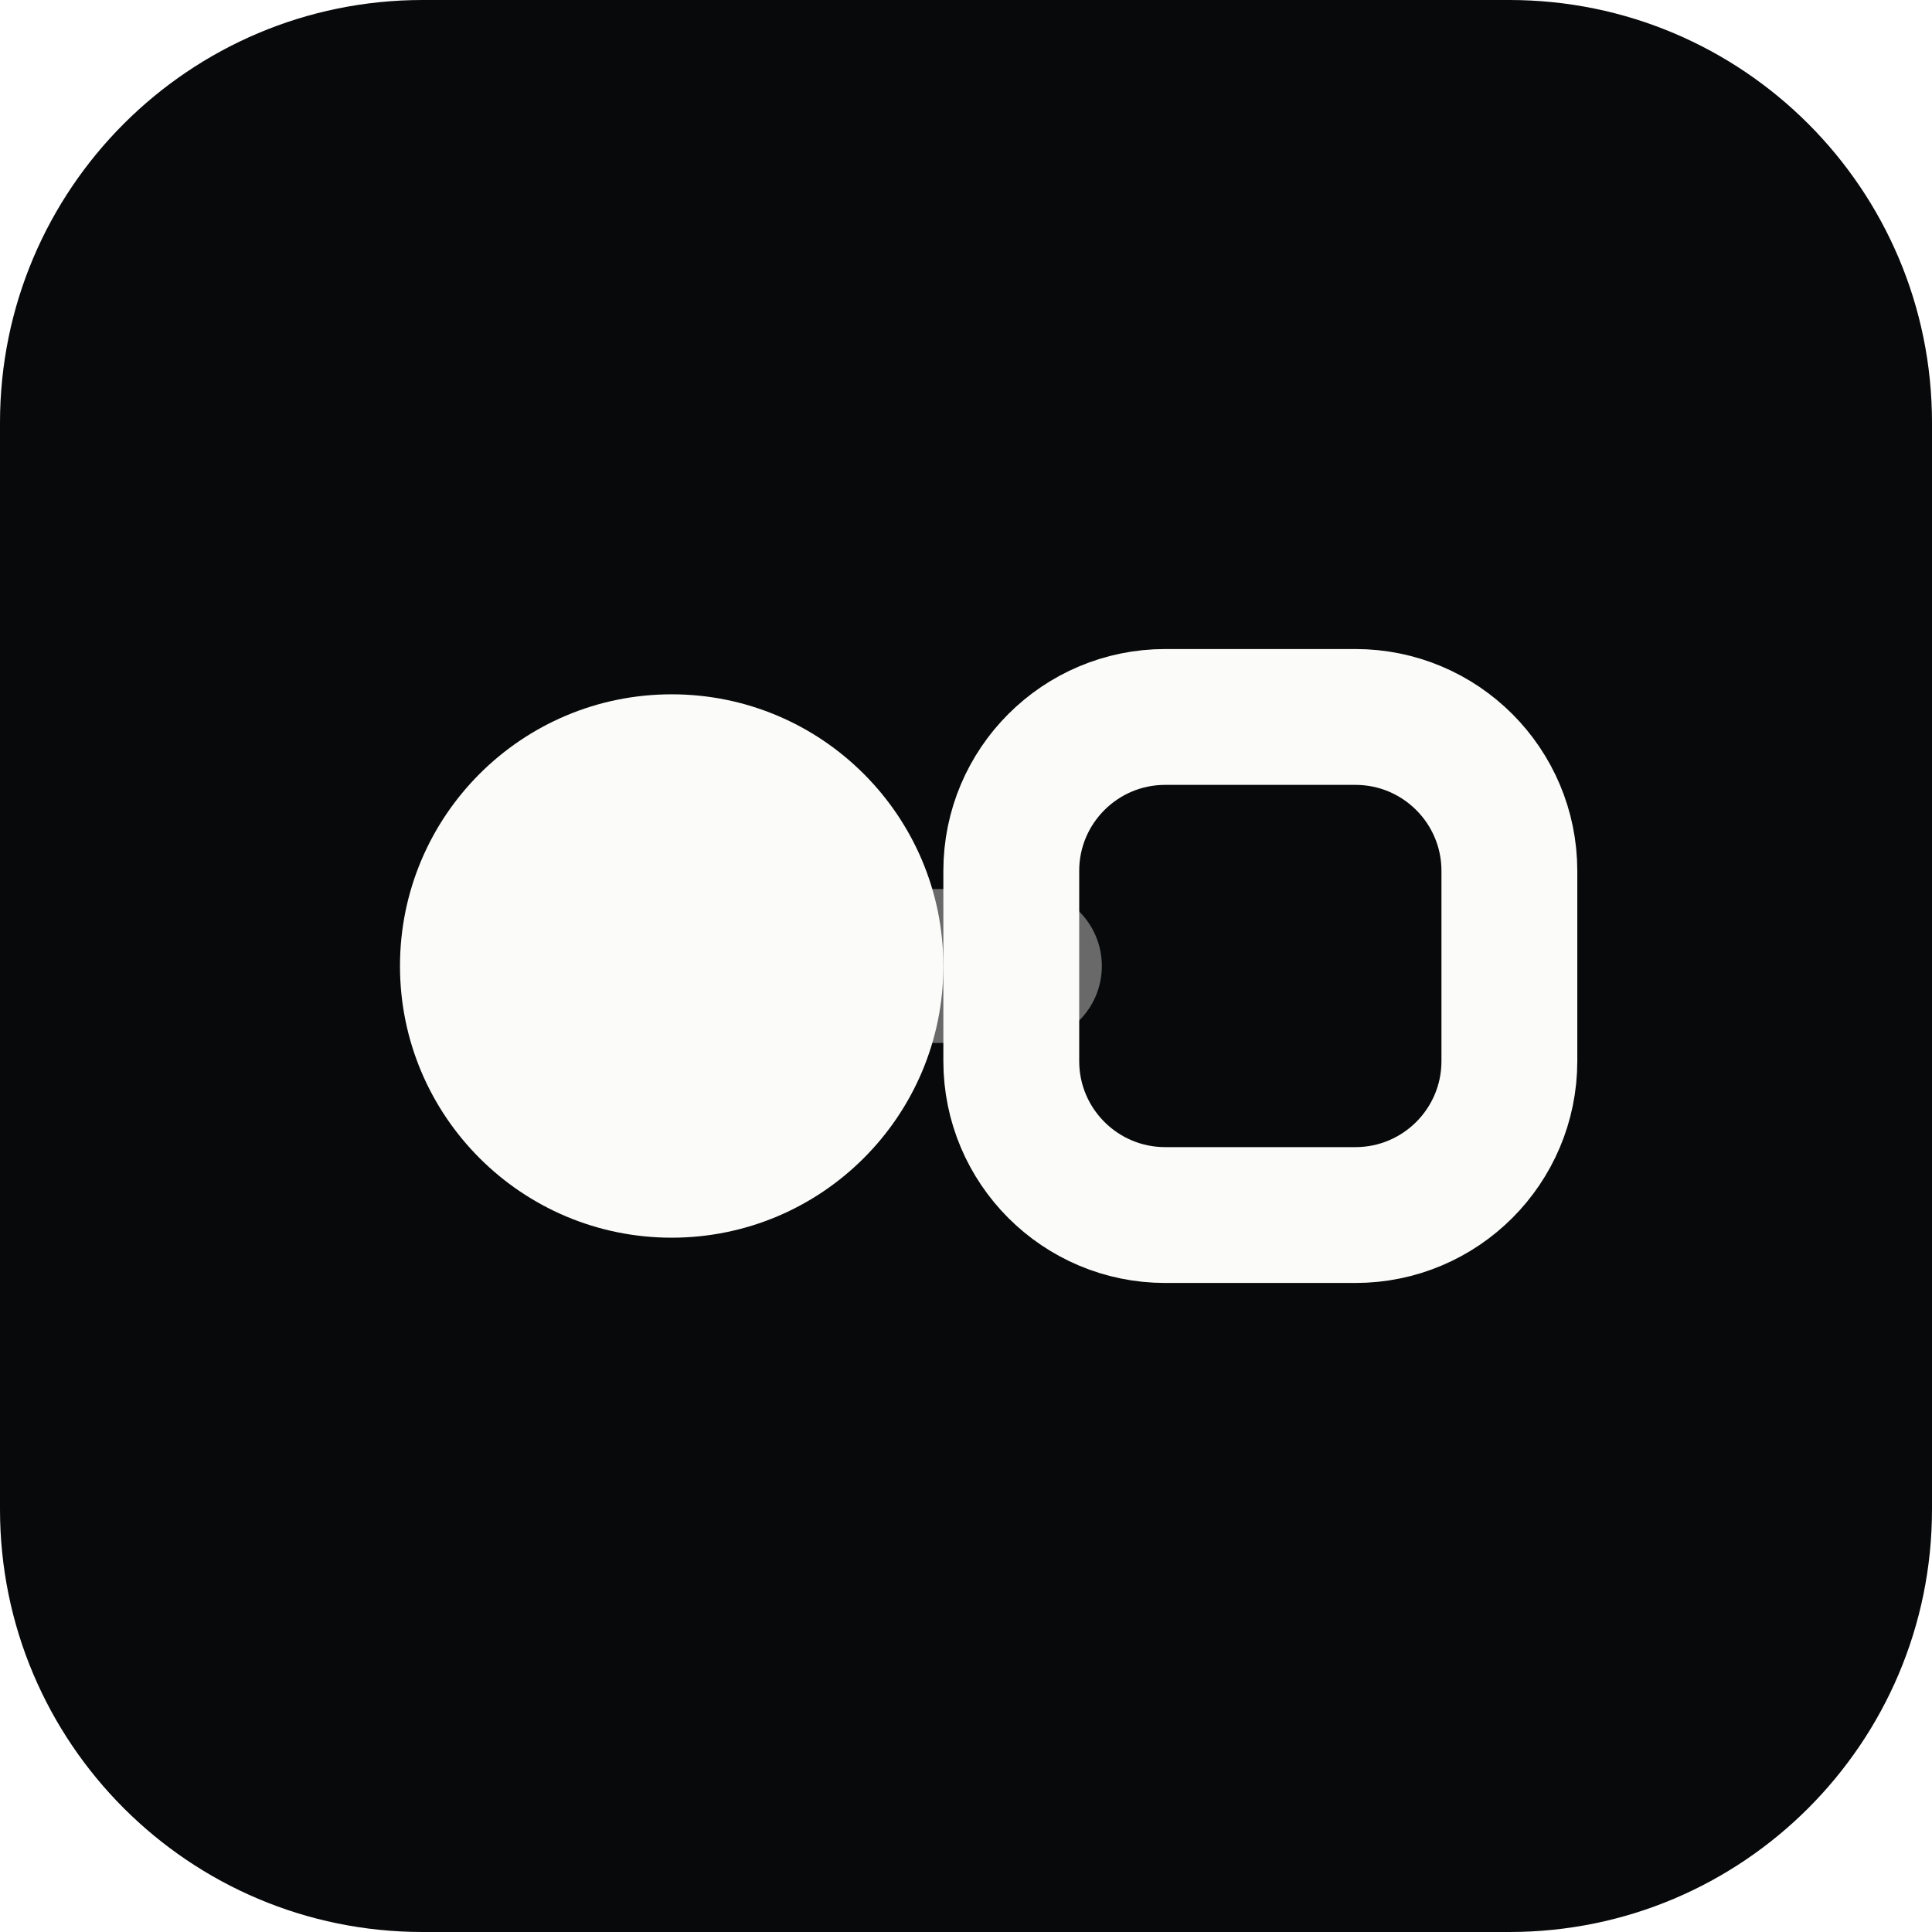
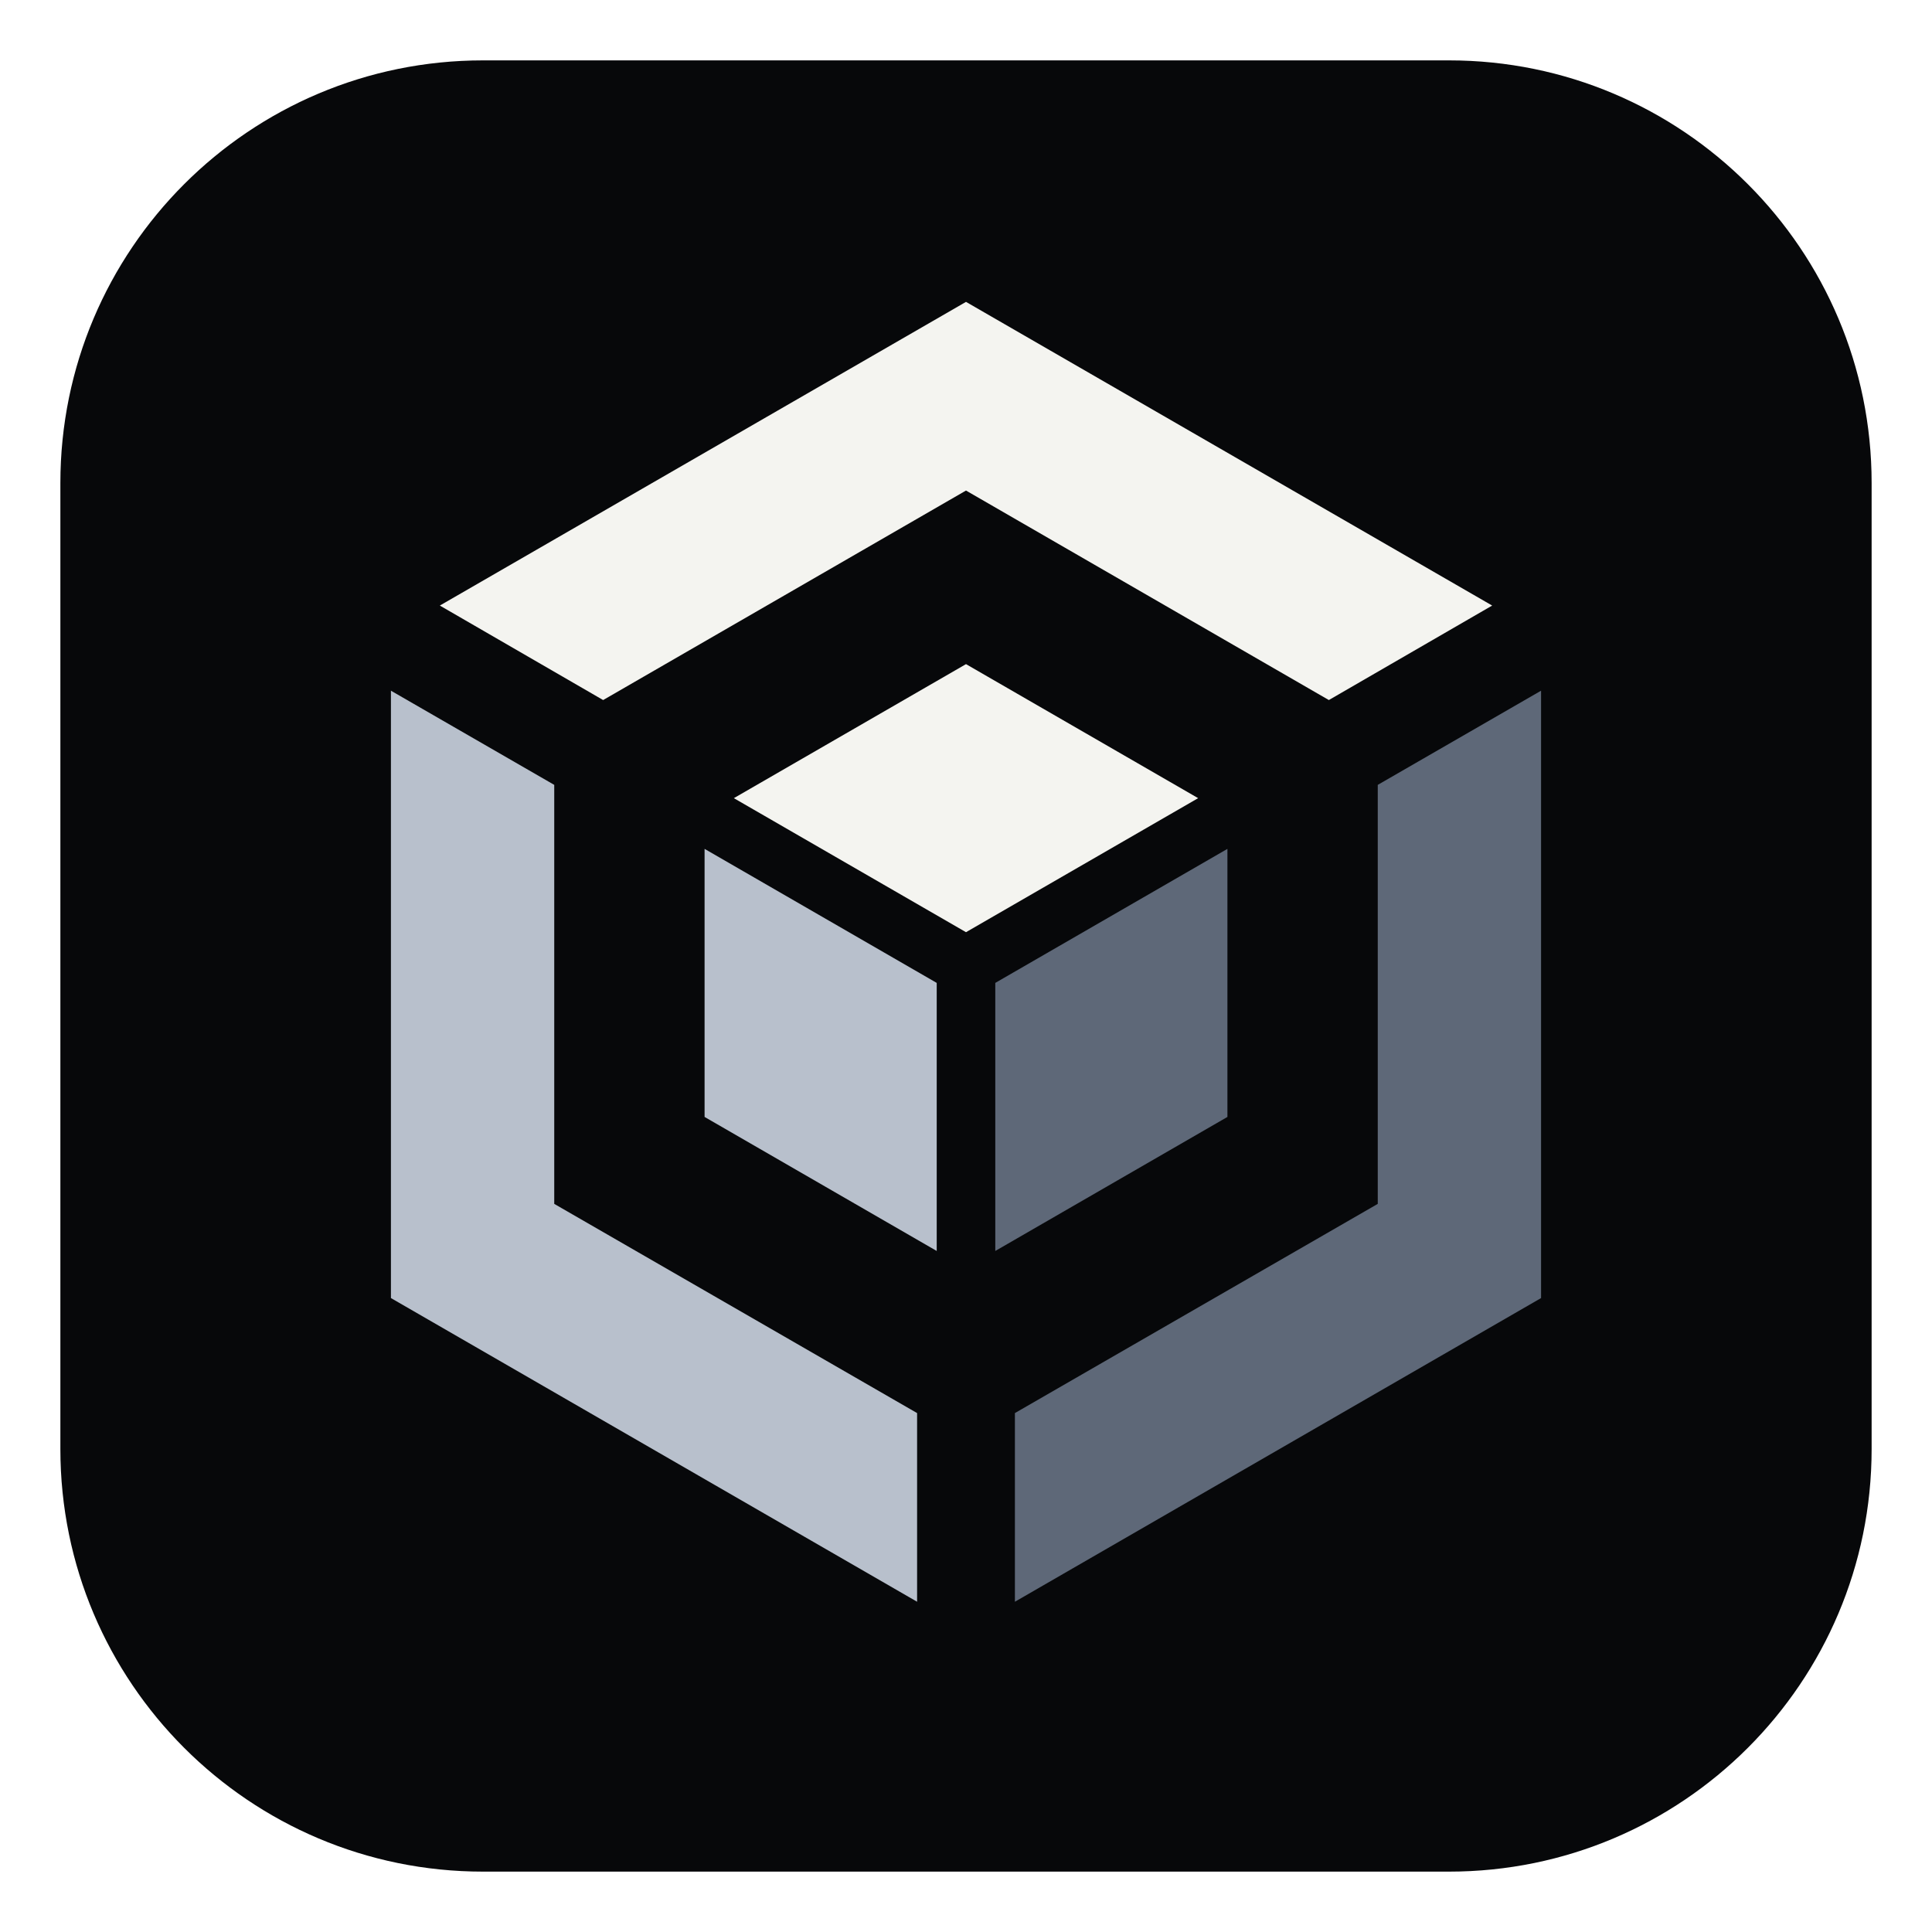
- <svg xmlns="http://www.w3.org/2000/svg" width="32" height="32" viewBox="0 0 32 32">
-   <rect width="32" height="32" rx="7" fill="#08090a" />
-   <g transform="translate(4 4) scale(0.75)" fill="none">
-     <rect x="13" y="14.3" width="6" height="3.4" rx="1.7" fill="#fbfbfa" opacity="0.4" />
-     <circle cx="9.5" cy="16" r="6" fill="#fbfbfa" />
-     <rect x="17" y="10.5" width="11" height="11" rx="3.4" stroke="#fbfbfa" stroke-width="3" />
-   </g>
+ <svg xmlns="http://www.w3.org/2000/svg" width="32" height="32" viewBox="0 0 64 64" fill="none" role="img" aria-label="Sovereign 32x32 Favicon">
+   <rect x="2" y="2" width="60" height="60" rx="14" fill="#07080A" />
+   <path d="M 49.43,20.06 L 32.0,10.0 L 14.57,20.06 L 19.98,23.19 L 32.0,16.25 L 44.02,23.19 Z M 32.0,30.88 L 24.31,26.44 L 32.0,22.0 L 39.69,26.44 Z" fill="#F4F4F0" />
+   <path d="M 12.95,22.88 L 12.95,43.0 L 30.38,53.06 L 30.38,46.81 L 18.36,39.88 L 18.36,26.0 Z M 31.03,32.56 L 31.03,41.44 L 23.34,37.0 L 23.34,28.12 Z" fill="#B8C0CC" />
+   <path d="M 33.62,53.06 L 51.05,43.0 L 51.05,22.88 L 45.64,26.0 L 45.64,39.88 L 33.62,46.81 Z M 32.97,32.56 L 40.66,28.12 L 40.66,37.0 L 32.97,41.44 Z" fill="#5E6878" />
</svg>
